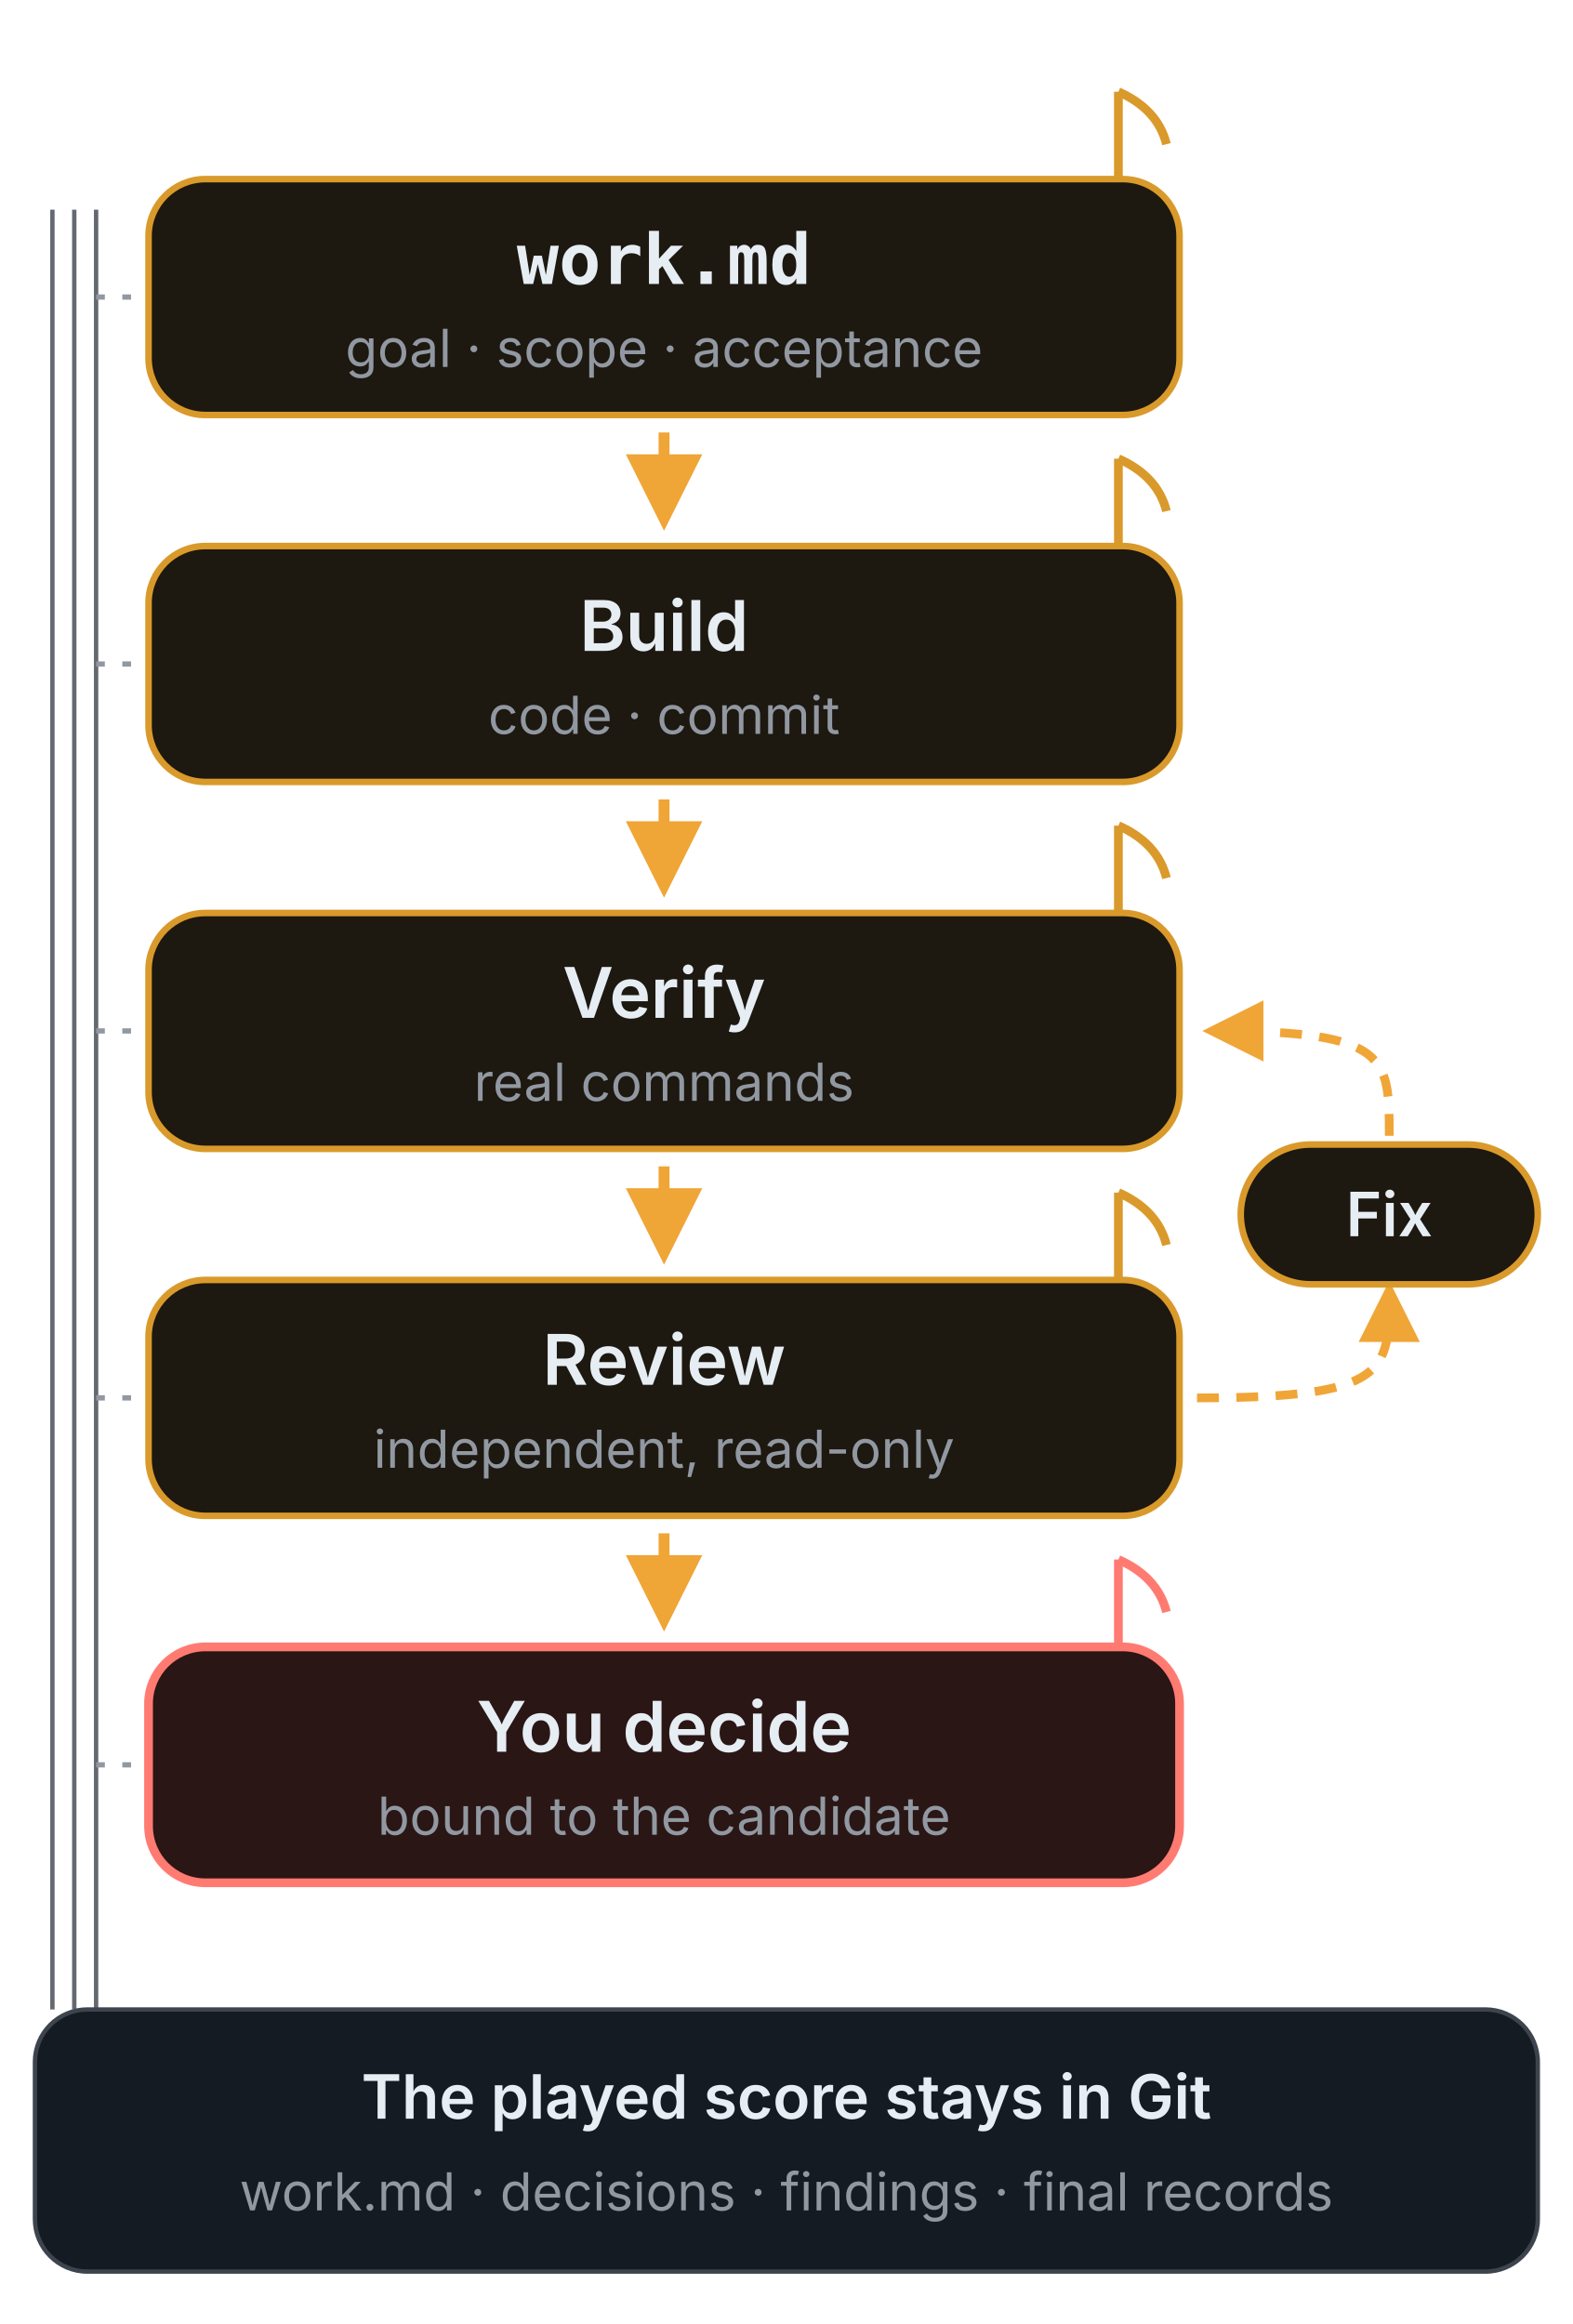
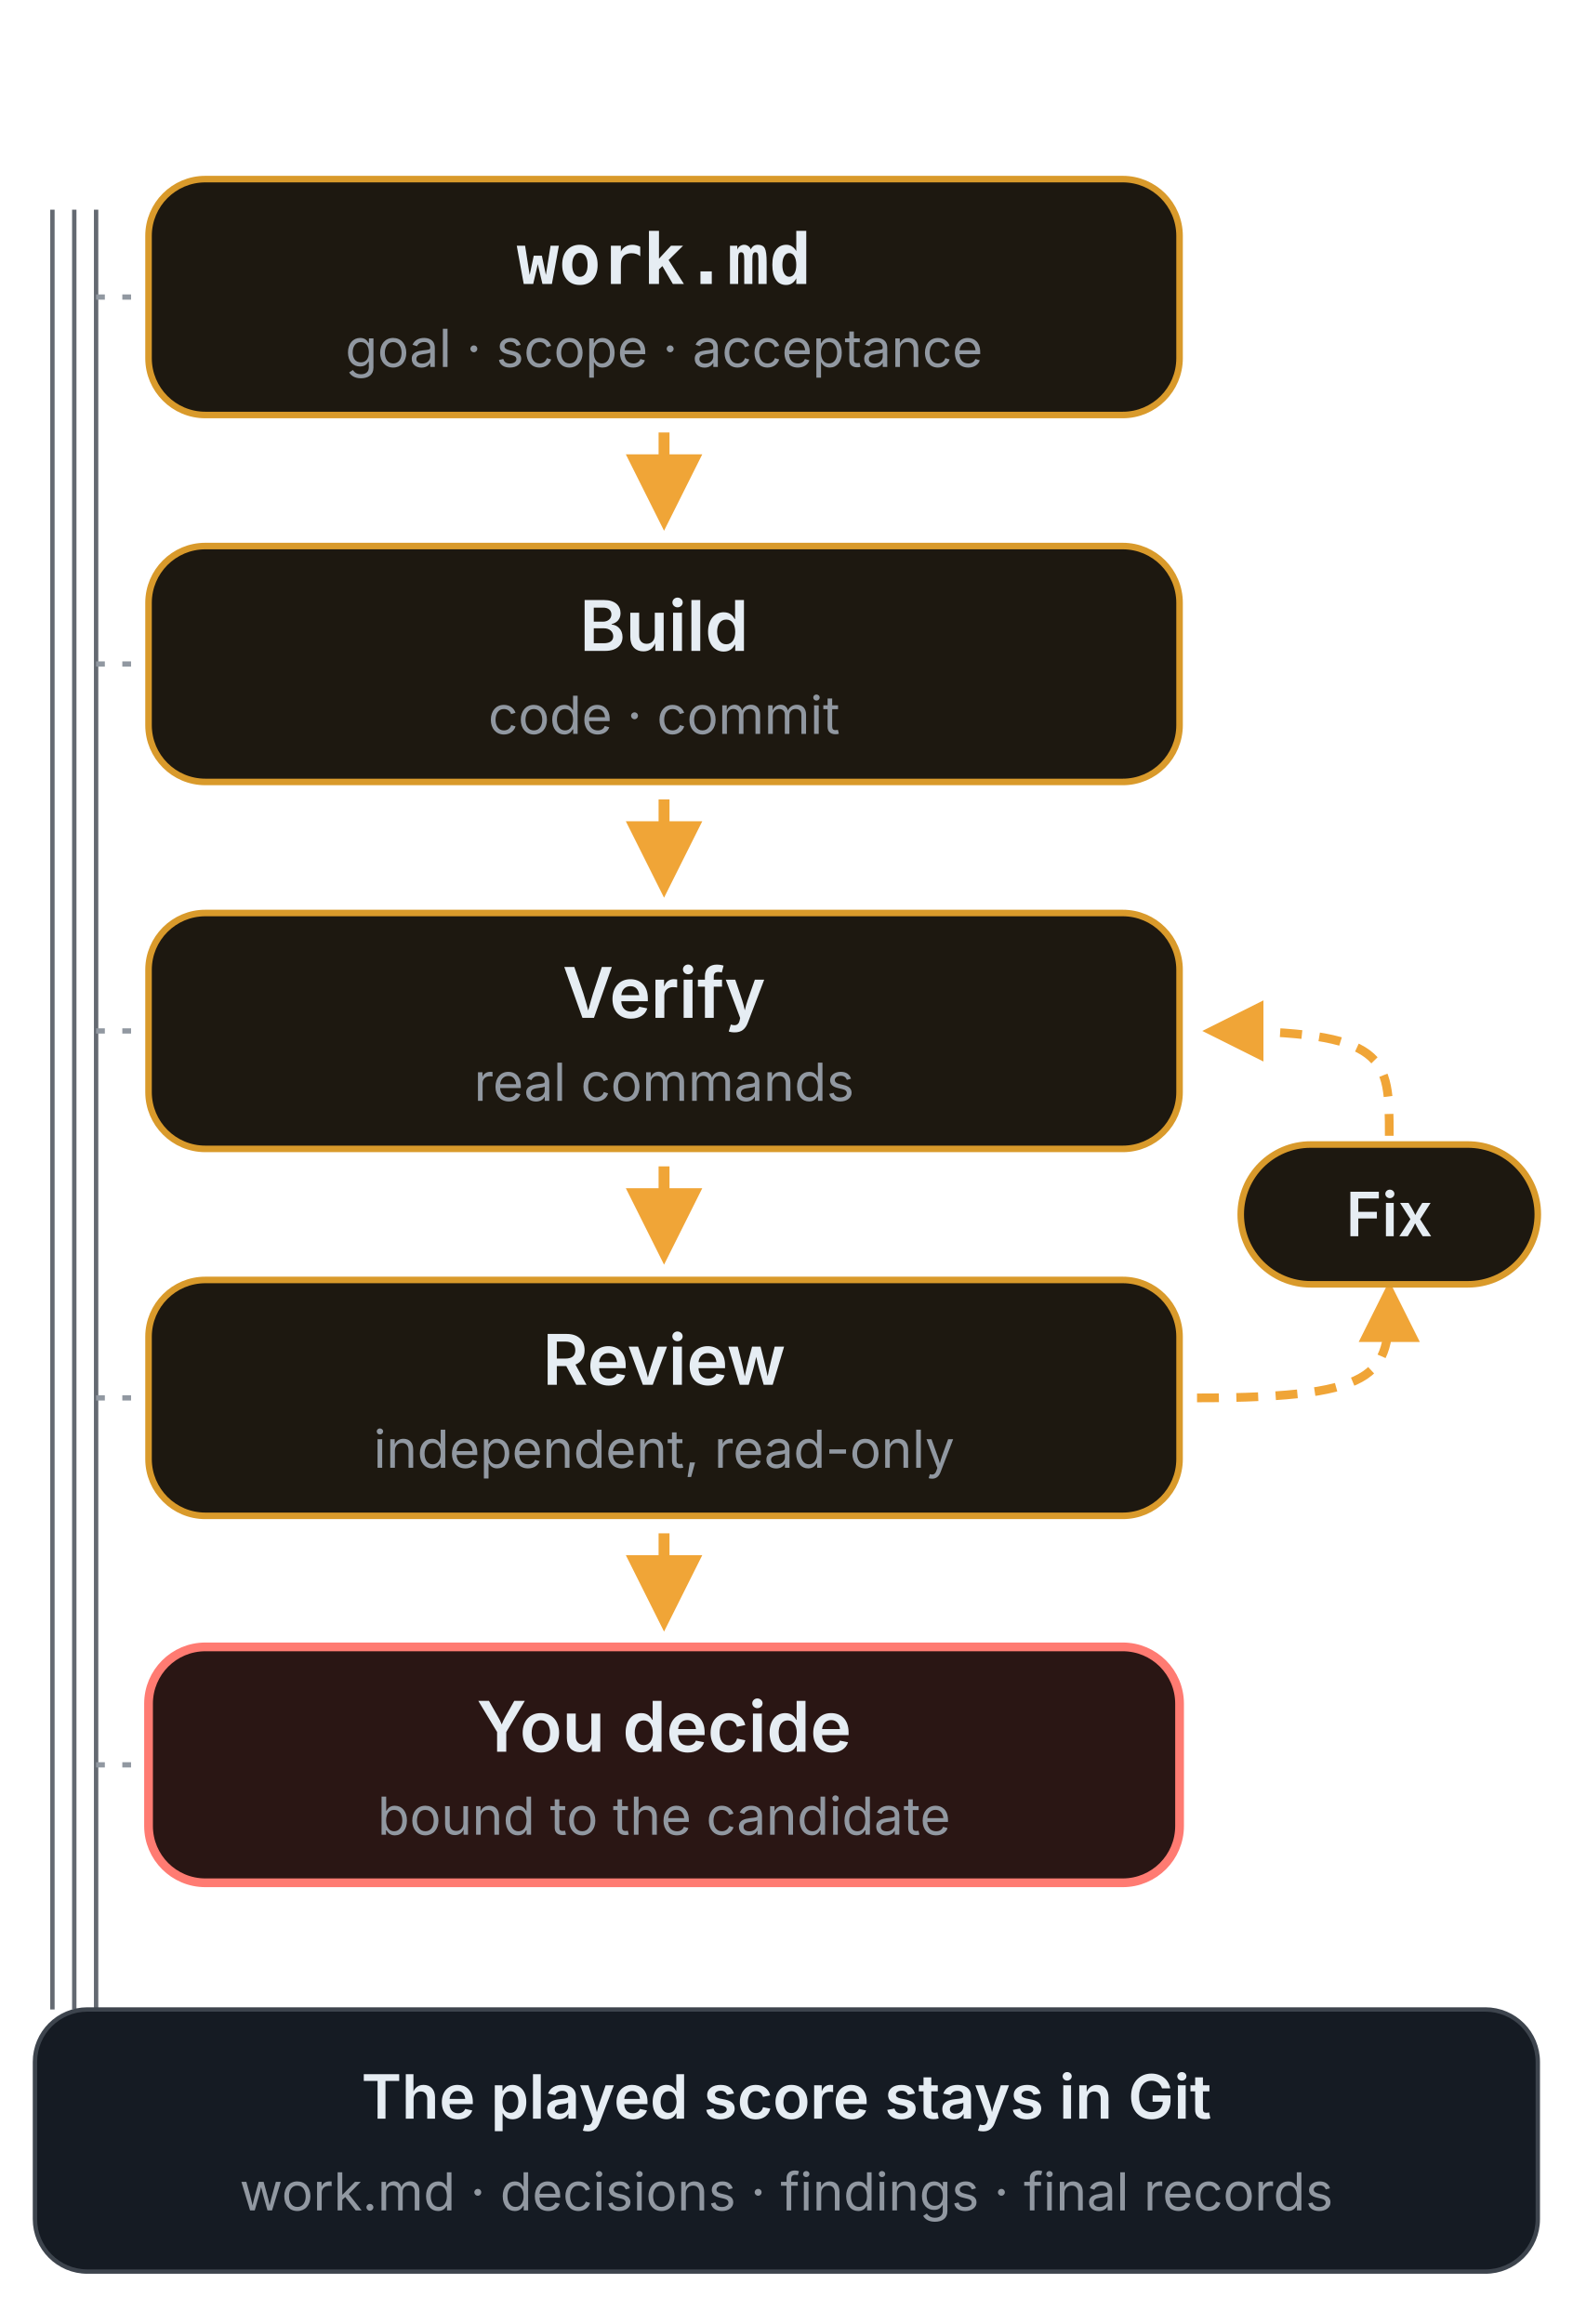
<svg xmlns="http://www.w3.org/2000/svg" width="360" height="532" viewBox="0 0 360 532" role="img">
  <defs>
    <marker id="arrow-dark-n" viewBox="0 0 10 10" refX="8" refY="5" markerWidth="7" markerHeight="7" orient="auto-start-reverse">
      <path d="M 0 0 L 10 5 L 0 10 z" fill="#f0a537" />
    </marker>
  </defs>
  <line x1="12" y1="48" x2="12" y2="460" stroke="#3d444d" stroke-width="1" opacity="0.8" />
  <line x1="17" y1="48" x2="17" y2="460" stroke="#3d444d" stroke-width="1" opacity="0.8" />
  <line x1="22" y1="48" x2="22" y2="460" stroke="#3d444d" stroke-width="1" opacity="0.8" />
  <line x1="152" y1="99" x2="152" y2="118" stroke="#f0a537" stroke-width="2.5" marker-end="url(#arrow-dark-n)" />
  <line x1="152" y1="183" x2="152" y2="202" stroke="#f0a537" stroke-width="2.5" marker-end="url(#arrow-dark-n)" />
  <line x1="152" y1="267" x2="152" y2="286" stroke="#f0a537" stroke-width="2.5" marker-end="url(#arrow-dark-n)" />
  <line x1="152" y1="351" x2="152" y2="370" stroke="#f0a537" stroke-width="2.5" marker-end="url(#arrow-dark-n)" />
  <path d="M 274 320 C 318 320, 318 314, 318 296" fill="none" stroke="#f0a537" stroke-width="2" stroke-dasharray="5 4" marker-end="url(#arrow-dark-n)" />
  <path d="M 318 260 C 318 242, 318 236, 278 236" fill="none" stroke="#f0a537" stroke-width="2" stroke-dasharray="5 4" marker-end="url(#arrow-dark-n)" />
  <rect x="284" y="262" width="68" height="32" rx="16" fill="#1d1810" stroke="#d99a2b" stroke-width="1.5" />
  <text x="318" y="283" text-anchor="middle" font-family="-apple-system, 'Segoe UI', 'PingFang SC', 'Hiragino Sans GB', 'Noto Sans SC', sans-serif" font-size="14" font-weight="600" fill="#e6edf3">Fix</text>
  <line x1="22" y1="68" x2="34" y2="68" stroke="#9198a1" stroke-width="1.2" stroke-dasharray="2 4" />
  <rect x="34" y="41" width="236" height="54" rx="13" fill="#1d1810" stroke="#d99a2b" stroke-width="1.5" />
-   <line x1="256" y1="41" x2="256" y2="21" stroke="#d99a2b" stroke-width="2" />
-   <path d="M 256 21 q 9 4 11 12" fill="none" stroke="#d99a2b" stroke-width="2" />
  <text x="152" y="65" text-anchor="middle" font-family="ui-monospace, SFMono-Regular, Menlo, Consolas, monospace" font-size="16" font-weight="600" fill="#e6edf3">work.md</text>
  <text x="152" y="84" text-anchor="middle" font-family="-apple-system, 'Segoe UI', 'PingFang SC', 'Hiragino Sans GB', 'Noto Sans SC', sans-serif" font-size="12" fill="#9198a1">goal · scope · acceptance</text>
  <line x1="22" y1="152" x2="34" y2="152" stroke="#9198a1" stroke-width="1.2" stroke-dasharray="2 4" />
  <rect x="34" y="125" width="236" height="54" rx="13" fill="#1d1810" stroke="#d99a2b" stroke-width="1.5" />
-   <line x1="256" y1="125" x2="256" y2="105" stroke="#d99a2b" stroke-width="2" />
-   <path d="M 256 105 q 9 4 11 12" fill="none" stroke="#d99a2b" stroke-width="2" />
  <text x="152" y="149" text-anchor="middle" font-family="-apple-system, 'Segoe UI', 'PingFang SC', 'Hiragino Sans GB', 'Noto Sans SC', sans-serif" font-size="16" font-weight="600" fill="#e6edf3">Build</text>
  <text x="152" y="168" text-anchor="middle" font-family="-apple-system, 'Segoe UI', 'PingFang SC', 'Hiragino Sans GB', 'Noto Sans SC', sans-serif" font-size="12" fill="#9198a1">code · commit</text>
  <line x1="22" y1="236" x2="34" y2="236" stroke="#9198a1" stroke-width="1.2" stroke-dasharray="2 4" />
  <rect x="34" y="209" width="236" height="54" rx="13" fill="#1d1810" stroke="#d99a2b" stroke-width="1.5" />
-   <line x1="256" y1="209" x2="256" y2="189" stroke="#d99a2b" stroke-width="2" />
-   <path d="M 256 189 q 9 4 11 12" fill="none" stroke="#d99a2b" stroke-width="2" />
  <text x="152" y="233" text-anchor="middle" font-family="-apple-system, 'Segoe UI', 'PingFang SC', 'Hiragino Sans GB', 'Noto Sans SC', sans-serif" font-size="16" font-weight="600" fill="#e6edf3">Verify</text>
  <text x="152" y="252" text-anchor="middle" font-family="-apple-system, 'Segoe UI', 'PingFang SC', 'Hiragino Sans GB', 'Noto Sans SC', sans-serif" font-size="12" fill="#9198a1">real commands</text>
  <line x1="22" y1="320" x2="34" y2="320" stroke="#9198a1" stroke-width="1.2" stroke-dasharray="2 4" />
  <rect x="34" y="293" width="236" height="54" rx="13" fill="#1d1810" stroke="#d99a2b" stroke-width="1.5" />
-   <line x1="256" y1="293" x2="256" y2="273" stroke="#d99a2b" stroke-width="2" />
-   <path d="M 256 273 q 9 4 11 12" fill="none" stroke="#d99a2b" stroke-width="2" />
  <text x="152" y="317" text-anchor="middle" font-family="-apple-system, 'Segoe UI', 'PingFang SC', 'Hiragino Sans GB', 'Noto Sans SC', sans-serif" font-size="16" font-weight="600" fill="#e6edf3">Review</text>
  <text x="152" y="336" text-anchor="middle" font-family="-apple-system, 'Segoe UI', 'PingFang SC', 'Hiragino Sans GB', 'Noto Sans SC', sans-serif" font-size="12" fill="#9198a1">independent, read-only</text>
  <line x1="22" y1="404" x2="34" y2="404" stroke="#9198a1" stroke-width="1.2" stroke-dasharray="2 4" />
  <rect x="34" y="377" width="236" height="54" rx="13" fill="#2a1614" stroke="#ff7b72" stroke-width="2" />
-   <line x1="256" y1="377" x2="256" y2="357" stroke="#ff7b72" stroke-width="2" />
-   <path d="M 256 357 q 9 4 11 12" fill="none" stroke="#ff7b72" stroke-width="2" />
  <text x="152" y="401" text-anchor="middle" font-family="-apple-system, 'Segoe UI', 'PingFang SC', 'Hiragino Sans GB', 'Noto Sans SC', sans-serif" font-size="16" font-weight="600" fill="#e6edf3">You decide</text>
  <text x="152" y="420" text-anchor="middle" font-family="-apple-system, 'Segoe UI', 'PingFang SC', 'Hiragino Sans GB', 'Noto Sans SC', sans-serif" font-size="12" fill="#9198a1">bound to the candidate</text>
  <rect x="8" y="460" width="344" height="60" rx="12" fill="#151b23" stroke="#3d444d" stroke-width="1" />
  <text x="180" y="485" text-anchor="middle" font-family="-apple-system, 'Segoe UI', 'PingFang SC', 'Hiragino Sans GB', 'Noto Sans SC', sans-serif" font-size="14" font-weight="600" fill="#e6edf3">The played score stays in Git</text>
  <text x="180" y="506" text-anchor="middle" font-family="-apple-system, 'Segoe UI', 'PingFang SC', 'Hiragino Sans GB', 'Noto Sans SC', sans-serif" font-size="12" fill="#9198a1">work.md · decisions · findings · final records</text>
</svg>
